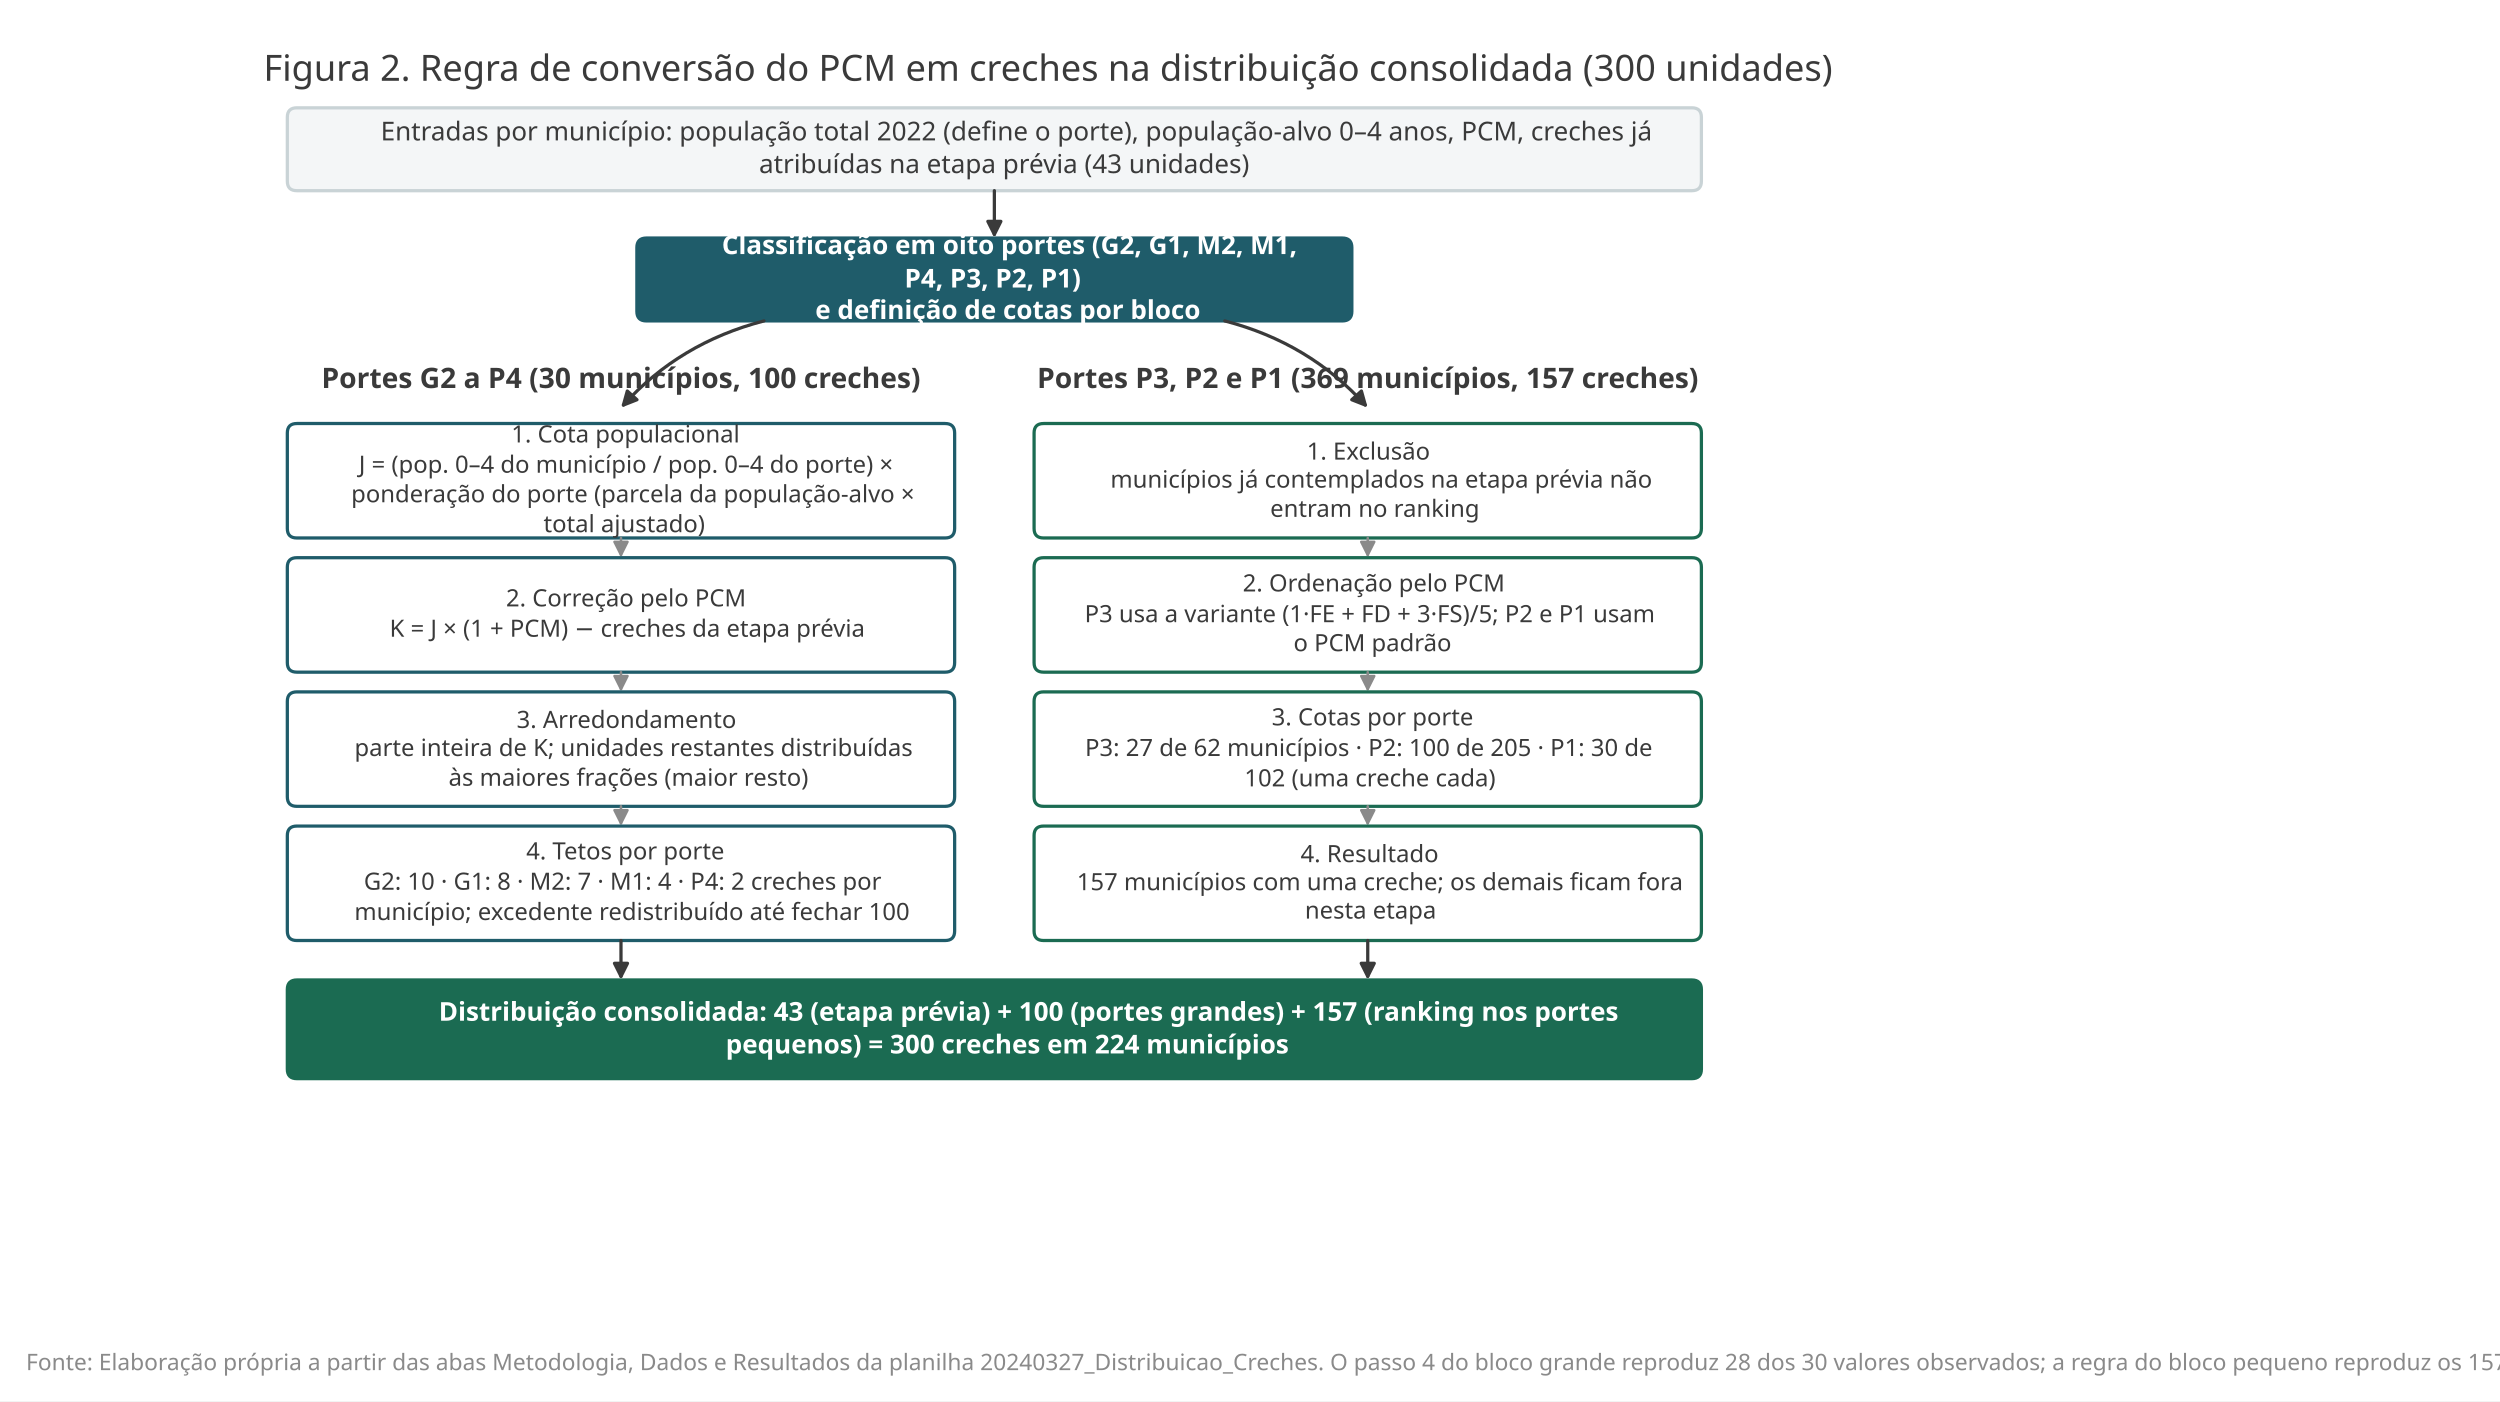
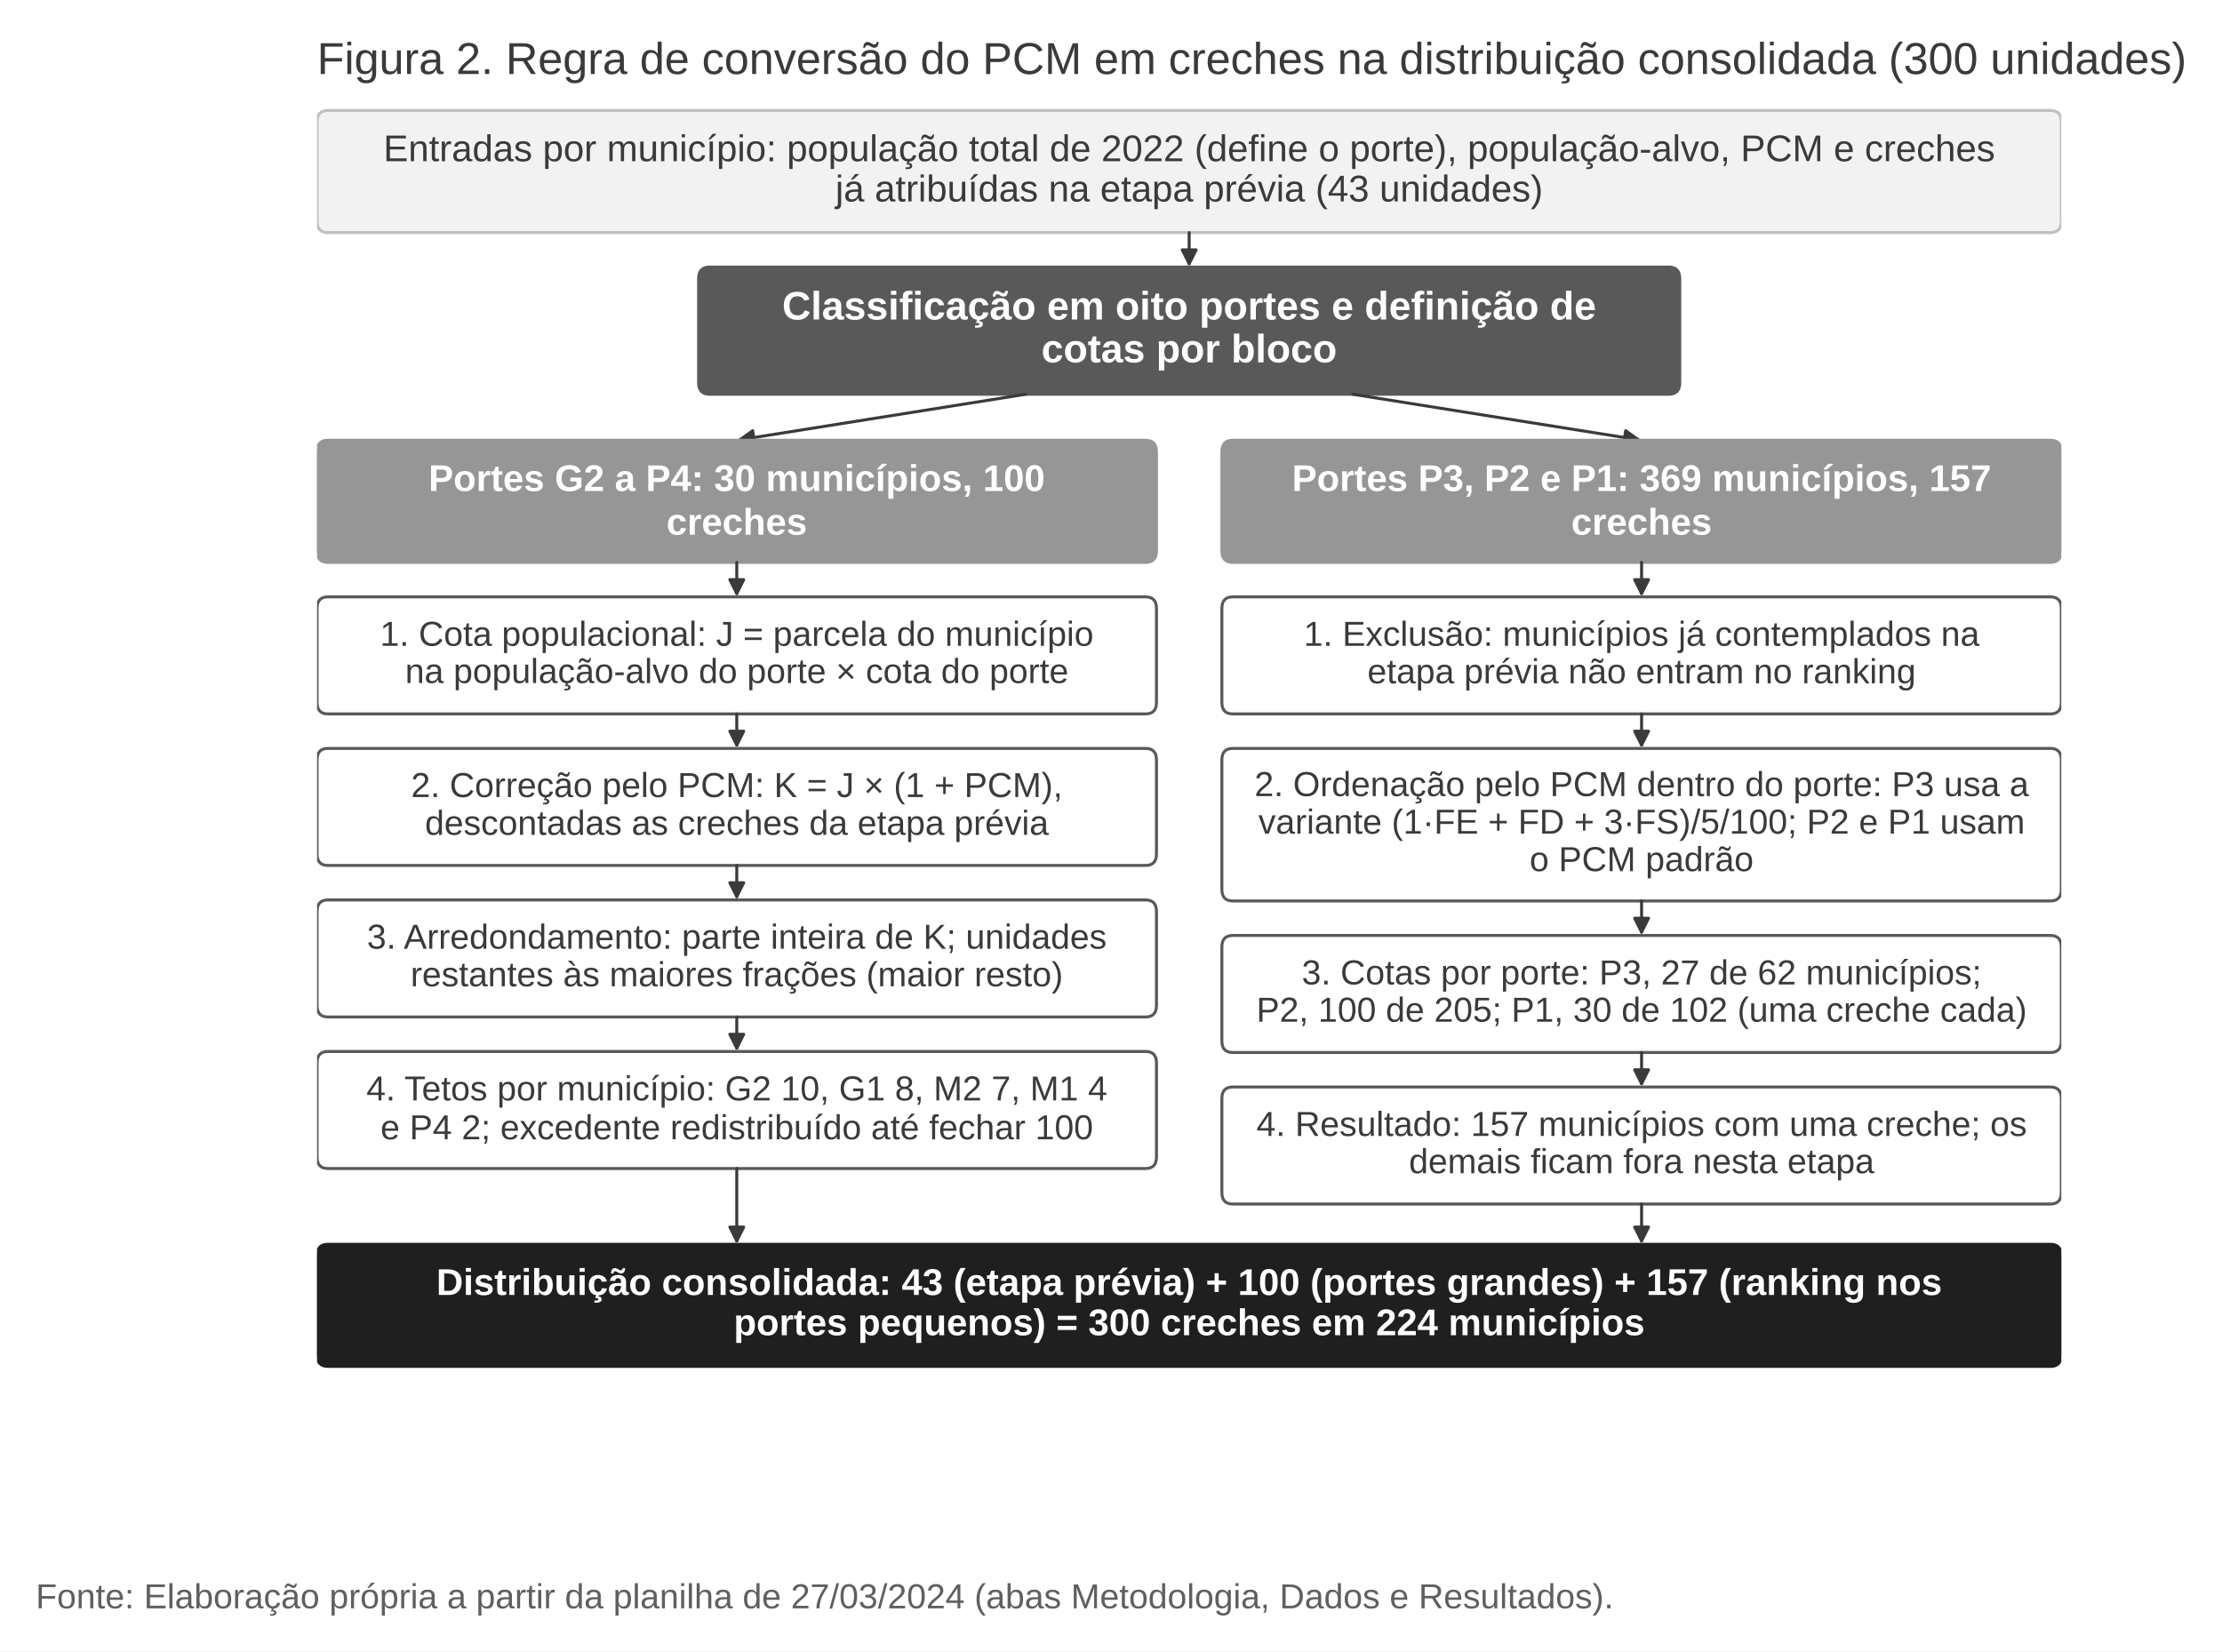
- <svg xmlns="http://www.w3.org/2000/svg" width="691.338pt" height="387.486pt" viewBox="0 0 691.338 387.486" version="1.1">
+ <svg xmlns="http://www.w3.org/2000/svg" width="447.774pt" height="332.849pt" viewBox="0 0 447.774 332.849" version="1.1">
  <defs>
    <style type="text/css">*{stroke-linejoin: round; stroke-linecap: butt}</style>
  </defs>
  <g id="figure_1">
    <g id="patch_1">
-       <path d="M 0 387.486  L 691.338 387.486  L 691.338 0  L 0 0  z " style="fill: #ffffff" />
+       <path d="M 0 332.849  L 447.774 332.849  L 447.774 0  L 0 0  z " style="fill: #ffffff" />
    </g>
    <g id="axes_1">
      <g id="patch_2">
-         <path d="M 82.092 52.731  L 467.859 52.731  Q 470.496 52.731 470.496 50.111  L 470.496 32.432  Q 470.496 29.813 467.859 29.813  L 82.092 29.813  Q 79.456 29.813 79.456 32.432  L 79.456 50.111  Q 79.456 52.731 82.092 52.731  z " clip-path="url(#pf4a70dadb7)" style="fill: #f4f6f7; stroke: #c9d3d6; stroke-width: 0.9; stroke-linejoin: miter" />
+         <path d="M 66.09 46.877  L 413.192 46.877  Q 415.389 46.877 415.389 44.559  L 415.389 24.583  Q 415.389 22.265 413.192 22.265  L 66.09 22.265  Q 63.893 22.265 63.893 24.583  L 63.893 44.559  Q 63.893 46.877 66.09 46.877  z " clip-path="url(#pd0d186627c)" style="fill: #f2f2f2; stroke: #bfbfbf; stroke-width: 0.6; stroke-linejoin: miter" />
      </g>
      <g id="patch_3">
-         <path d="M 178.754 88.745  L 371.198 88.745  Q 373.834 88.745 373.834 86.126  L 373.834 68.446  Q 373.834 65.827 371.198 65.827  L 178.754 65.827  Q 176.118 65.827 176.118 68.446  L 176.118 86.126  Q 176.118 88.745 178.754 88.745  z " clip-path="url(#pf4a70dadb7)" style="fill: #1f5c6a; stroke: #1f5c6a; stroke-width: 0.9; stroke-linejoin: miter" />
+         <path d="M 239.641 46.877  Q 239.641 50.354 239.641 53.16  " clip-path="url(#pd0d186627c)" style="fill: none; stroke: #3a3a3a; stroke-width: 0.6; stroke-linecap: round" />
+         <path d="M 241.041 50.36  L 239.641 53.16  L 238.241 50.36  z " clip-path="url(#pd0d186627c)" style="fill: #3a3a3a; stroke: #3a3a3a; stroke-width: 0.6; stroke-linecap: round" />
      </g>
      <g id="patch_4">
-         <path d="M 274.976 52.731  Q 274.976 59.279 274.976 64.82  " clip-path="url(#pf4a70dadb7)" style="fill: none; stroke: #3a3a3a; stroke-width: 0.9; stroke-linecap: round" />
-         <path d="M 276.776 61.22  L 274.976 64.82  L 273.176 61.22  z " clip-path="url(#pf4a70dadb7)" style="fill: #3a3a3a; stroke: #3a3a3a; stroke-width: 0.9; stroke-linecap: round" />
+         <path d="M 142.98 79.465  L 336.302 79.465  Q 338.499 79.465 338.499 77.147  L 338.499 56.148  Q 338.499 53.83 336.302 53.83  L 142.98 53.83  Q 140.783 53.83 140.783 56.148  L 140.783 77.147  Q 140.783 79.465 142.98 79.465  z " clip-path="url(#pd0d186627c)" style="fill: #595959; stroke: #595959; stroke-width: 0.6; stroke-linejoin: miter" />
      </g>
      <g id="patch_5">
-         <path d="M 211.267 88.745  Q 187.894 94.818 172.398 112.007  " clip-path="url(#pf4a70dadb7)" style="fill: none; stroke: #3a3a3a; stroke-width: 0.9; stroke-linecap: round" />
-         <path d="M 176.145 110.538  L 172.398 112.007  L 173.471 108.128  z " clip-path="url(#pf4a70dadb7)" style="fill: #3a3a3a; stroke: #3a3a3a; stroke-width: 0.9; stroke-linecap: round" />
+         <path d="M 206.688 79.465  Q 177.58 84.1 149.134 88.63  " clip-path="url(#pd0d186627c)" style="fill: none; stroke: #3a3a3a; stroke-width: 0.6; stroke-linecap: round" />
+         <path d="M 152.119 89.572  L 149.134 88.63  L 151.679 86.807  z " clip-path="url(#pd0d186627c)" style="fill: #3a3a3a; stroke: #3a3a3a; stroke-width: 0.6; stroke-linecap: round" />
      </g>
      <g id="patch_6">
-         <path d="M 338.685 88.745  Q 362.058 94.818 377.554 112.007  " clip-path="url(#pf4a70dadb7)" style="fill: none; stroke: #3a3a3a; stroke-width: 0.9; stroke-linecap: round" />
-         <path d="M 376.48 108.128  L 377.554 112.007  L 373.807 110.538  z " clip-path="url(#pf4a70dadb7)" style="fill: #3a3a3a; stroke: #3a3a3a; stroke-width: 0.9; stroke-linecap: round" />
+         <path d="M 272.594 79.465  Q 301.702 84.1 330.148 88.63  " clip-path="url(#pd0d186627c)" style="fill: none; stroke: #3a3a3a; stroke-width: 0.6; stroke-linecap: round" />
+         <path d="M 327.603 86.807  L 330.148 88.63  L 327.162 89.572  z " clip-path="url(#pd0d186627c)" style="fill: #3a3a3a; stroke: #3a3a3a; stroke-width: 0.6; stroke-linecap: round" />
      </g>
      <g id="patch_7">
-         <path d="M 82.092 148.768  L 261.355 148.768  Q 263.992 148.768 263.992 146.149  L 263.992 119.739  Q 263.992 117.12 261.355 117.12  L 82.092 117.12  Q 79.456 117.12 79.456 119.739  L 79.456 146.149  Q 79.456 148.768 82.092 148.768  z " clip-path="url(#pf4a70dadb7)" style="fill: #ffffff; stroke: #1f5c6a; stroke-width: 0.9; stroke-linejoin: miter" />
+         <path d="M 66.09 113.347  L 230.854 113.347  Q 233.05 113.347 233.05 111.03  L 233.05 91.054  Q 233.05 88.736 230.854 88.736  L 66.09 88.736  Q 63.893 88.736 63.893 91.054  L 63.893 111.03  Q 63.893 113.347 66.09 113.347  z " clip-path="url(#pd0d186627c)" style="fill: #969696; stroke: #969696; stroke-width: 0.6; stroke-linejoin: miter" />
      </g>
      <g id="patch_8">
-         <path d="M 171.724 148.768  Q 171.724 151.497 171.724 153.443  " clip-path="url(#pf4a70dadb7)" style="fill: none; stroke: #8a8a8a; stroke-width: 0.7; stroke-linecap: round" />
-         <path d="M 173.524 149.843  L 171.724 153.443  L 169.924 149.843  z " clip-path="url(#pf4a70dadb7)" style="fill: #8a8a8a; stroke: #8a8a8a; stroke-width: 0.7; stroke-linecap: round" />
+         <path d="M 248.428 113.347  L 413.192 113.347  Q 415.389 113.347 415.389 111.03  L 415.389 91.054  Q 415.389 88.736 413.192 88.736  L 248.428 88.736  Q 246.231 88.736 246.231 91.054  L 246.231 111.03  Q 246.231 113.347 248.428 113.347  z " clip-path="url(#pd0d186627c)" style="fill: #969696; stroke: #969696; stroke-width: 0.6; stroke-linejoin: miter" />
      </g>
      <g id="patch_9">
-         <path d="M 82.092 185.874  L 261.355 185.874  Q 263.992 185.874 263.992 183.255  L 263.992 156.844  Q 263.992 154.225 261.355 154.225  L 82.092 154.225  Q 79.456 154.225 79.456 156.844  L 79.456 183.255  Q 79.456 185.874 82.092 185.874  z " clip-path="url(#pf4a70dadb7)" style="fill: #ffffff; stroke: #1f5c6a; stroke-width: 0.9; stroke-linejoin: miter" />
+         <path d="M 148.472 113.347  Q 148.472 116.824 148.472 119.63  " clip-path="url(#pd0d186627c)" style="fill: none; stroke: #3a3a3a; stroke-width: 0.6; stroke-linecap: round" />
+         <path d="M 149.872 116.83  L 148.472 119.63  L 147.072 116.83  z " clip-path="url(#pd0d186627c)" style="fill: #3a3a3a; stroke: #3a3a3a; stroke-width: 0.6; stroke-linecap: round" />
      </g>
      <g id="patch_10">
-         <path d="M 171.724 185.874  Q 171.724 188.602 171.724 190.548  " clip-path="url(#pf4a70dadb7)" style="fill: none; stroke: #8a8a8a; stroke-width: 0.7; stroke-linecap: round" />
-         <path d="M 173.524 186.948  L 171.724 190.548  L 169.924 186.948  z " clip-path="url(#pf4a70dadb7)" style="fill: #8a8a8a; stroke: #8a8a8a; stroke-width: 0.7; stroke-linecap: round" />
+         <path d="M 330.81 113.347  Q 330.81 116.824 330.81 119.63  " clip-path="url(#pd0d186627c)" style="fill: none; stroke: #3a3a3a; stroke-width: 0.6; stroke-linecap: round" />
+         <path d="M 332.21 116.83  L 330.81 119.63  L 329.41 116.83  z " clip-path="url(#pd0d186627c)" style="fill: #3a3a3a; stroke: #3a3a3a; stroke-width: 0.6; stroke-linecap: round" />
      </g>
      <g id="patch_11">
-         <path d="M 82.092 222.979  L 261.355 222.979  Q 263.992 222.979 263.992 220.36  L 263.992 193.95  Q 263.992 191.331 261.355 191.331  L 82.092 191.331  Q 79.456 191.331 79.456 193.95  L 79.456 220.36  Q 79.456 222.979 82.092 222.979  z " clip-path="url(#pf4a70dadb7)" style="fill: #ffffff; stroke: #1f5c6a; stroke-width: 0.9; stroke-linejoin: miter" />
+         <path d="M 66.09 143.89  L 230.854 143.89  Q 233.05 143.89 233.05 141.572  L 233.05 122.618  Q 233.05 120.301 230.854 120.301  L 66.09 120.301  Q 63.893 120.301 63.893 122.618  L 63.893 141.572  Q 63.893 143.89 66.09 143.89  z " clip-path="url(#pd0d186627c)" style="fill: #ffffff; stroke: #595959; stroke-width: 0.6; stroke-linejoin: miter" />
      </g>
      <g id="patch_12">
-         <path d="M 171.724 222.979  Q 171.724 225.708 171.724 227.654  " clip-path="url(#pf4a70dadb7)" style="fill: none; stroke: #8a8a8a; stroke-width: 0.7; stroke-linecap: round" />
-         <path d="M 173.524 224.054  L 171.724 227.654  L 169.924 224.054  z " clip-path="url(#pf4a70dadb7)" style="fill: #8a8a8a; stroke: #8a8a8a; stroke-width: 0.7; stroke-linecap: round" />
+         <path d="M 248.428 143.89  L 413.192 143.89  Q 415.389 143.89 415.389 141.572  L 415.389 122.618  Q 415.389 120.301 413.192 120.301  L 248.428 120.301  Q 246.231 120.301 246.231 122.618  L 246.231 141.572  Q 246.231 143.89 248.428 143.89  z " clip-path="url(#pd0d186627c)" style="fill: #ffffff; stroke: #595959; stroke-width: 0.6; stroke-linejoin: miter" />
      </g>
      <g id="patch_13">
-         <path d="M 82.092 260.085  L 261.355 260.085  Q 263.992 260.085 263.992 257.466  L 263.992 231.055  Q 263.992 228.436 261.355 228.436  L 82.092 228.436  Q 79.456 228.436 79.456 231.055  L 79.456 257.466  Q 79.456 260.085 82.092 260.085  z " clip-path="url(#pf4a70dadb7)" style="fill: #ffffff; stroke: #1f5c6a; stroke-width: 0.9; stroke-linejoin: miter" />
+         <path d="M 148.472 143.89  Q 148.472 147.366 148.472 150.172  " clip-path="url(#pd0d186627c)" style="fill: none; stroke: #3a3a3a; stroke-width: 0.6; stroke-linecap: round" />
+         <path d="M 149.872 147.372  L 148.472 150.172  L 147.072 147.372  z " clip-path="url(#pd0d186627c)" style="fill: #3a3a3a; stroke: #3a3a3a; stroke-width: 0.6; stroke-linecap: round" />
      </g>
      <g id="patch_14">
-         <path d="M 288.596 148.768  L 467.859 148.768  Q 470.496 148.768 470.496 146.149  L 470.496 119.739  Q 470.496 117.12 467.859 117.12  L 288.596 117.12  Q 285.96 117.12 285.96 119.739  L 285.96 146.149  Q 285.96 148.768 288.596 148.768  z " clip-path="url(#pf4a70dadb7)" style="fill: #ffffff; stroke: #1b6b52; stroke-width: 0.9; stroke-linejoin: miter" />
+         <path d="M 330.81 143.89  Q 330.81 147.366 330.81 150.172  " clip-path="url(#pd0d186627c)" style="fill: none; stroke: #3a3a3a; stroke-width: 0.6; stroke-linecap: round" />
+         <path d="M 332.21 147.372  L 330.81 150.172  L 329.41 147.372  z " clip-path="url(#pd0d186627c)" style="fill: #3a3a3a; stroke: #3a3a3a; stroke-width: 0.6; stroke-linecap: round" />
      </g>
      <g id="patch_15">
-         <path d="M 378.228 148.768  Q 378.228 151.497 378.228 153.443  " clip-path="url(#pf4a70dadb7)" style="fill: none; stroke: #8a8a8a; stroke-width: 0.7; stroke-linecap: round" />
-         <path d="M 380.028 149.843  L 378.228 153.443  L 376.428 149.843  z " clip-path="url(#pf4a70dadb7)" style="fill: #8a8a8a; stroke: #8a8a8a; stroke-width: 0.7; stroke-linecap: round" />
+         <path d="M 66.09 174.432  L 230.854 174.432  Q 233.05 174.432 233.05 172.114  L 233.05 153.161  Q 233.05 150.843 230.854 150.843  L 66.09 150.843  Q 63.893 150.843 63.893 153.161  L 63.893 172.114  Q 63.893 174.432 66.09 174.432  z " clip-path="url(#pd0d186627c)" style="fill: #ffffff; stroke: #595959; stroke-width: 0.6; stroke-linejoin: miter" />
      </g>
      <g id="patch_16">
-         <path d="M 288.596 185.874  L 467.859 185.874  Q 470.496 185.874 470.496 183.255  L 470.496 156.844  Q 470.496 154.225 467.859 154.225  L 288.596 154.225  Q 285.96 154.225 285.96 156.844  L 285.96 183.255  Q 285.96 185.874 288.596 185.874  z " clip-path="url(#pf4a70dadb7)" style="fill: #ffffff; stroke: #1b6b52; stroke-width: 0.9; stroke-linejoin: miter" />
+         <path d="M 248.428 181.591  L 413.192 181.591  Q 415.389 181.591 415.389 179.273  L 415.389 153.161  Q 415.389 150.843 413.192 150.843  L 248.428 150.843  Q 246.231 150.843 246.231 153.161  L 246.231 179.273  Q 246.231 181.591 248.428 181.591  z " clip-path="url(#pd0d186627c)" style="fill: #ffffff; stroke: #595959; stroke-width: 0.6; stroke-linejoin: miter" />
      </g>
      <g id="patch_17">
-         <path d="M 378.228 185.874  Q 378.228 188.602 378.228 190.548  " clip-path="url(#pf4a70dadb7)" style="fill: none; stroke: #8a8a8a; stroke-width: 0.7; stroke-linecap: round" />
-         <path d="M 380.028 186.948  L 378.228 190.548  L 376.428 186.948  z " clip-path="url(#pf4a70dadb7)" style="fill: #8a8a8a; stroke: #8a8a8a; stroke-width: 0.7; stroke-linecap: round" />
+         <path d="M 148.472 174.432  Q 148.472 177.909 148.472 180.714  " clip-path="url(#pd0d186627c)" style="fill: none; stroke: #3a3a3a; stroke-width: 0.6; stroke-linecap: round" />
+         <path d="M 149.872 177.914  L 148.472 180.714  L 147.072 177.914  z " clip-path="url(#pd0d186627c)" style="fill: #3a3a3a; stroke: #3a3a3a; stroke-width: 0.6; stroke-linecap: round" />
      </g>
      <g id="patch_18">
-         <path d="M 288.596 222.979  L 467.859 222.979  Q 470.496 222.979 470.496 220.36  L 470.496 193.95  Q 470.496 191.331 467.859 191.331  L 288.596 191.331  Q 285.96 191.331 285.96 193.95  L 285.96 220.36  Q 285.96 222.979 288.596 222.979  z " clip-path="url(#pf4a70dadb7)" style="fill: #ffffff; stroke: #1b6b52; stroke-width: 0.9; stroke-linejoin: miter" />
+         <path d="M 330.81 181.591  Q 330.81 185.067 330.81 187.873  " clip-path="url(#pd0d186627c)" style="fill: none; stroke: #3a3a3a; stroke-width: 0.6; stroke-linecap: round" />
+         <path d="M 332.21 185.073  L 330.81 187.873  L 329.41 185.073  z " clip-path="url(#pd0d186627c)" style="fill: #3a3a3a; stroke: #3a3a3a; stroke-width: 0.6; stroke-linecap: round" />
      </g>
      <g id="patch_19">
-         <path d="M 378.228 222.979  Q 378.228 225.708 378.228 227.654  " clip-path="url(#pf4a70dadb7)" style="fill: none; stroke: #8a8a8a; stroke-width: 0.7; stroke-linecap: round" />
-         <path d="M 380.028 224.054  L 378.228 227.654  L 376.428 224.054  z " clip-path="url(#pf4a70dadb7)" style="fill: #8a8a8a; stroke: #8a8a8a; stroke-width: 0.7; stroke-linecap: round" />
+         <path d="M 66.09 204.974  L 230.854 204.974  Q 233.05 204.974 233.05 202.656  L 233.05 183.703  Q 233.05 181.385 230.854 181.385  L 66.09 181.385  Q 63.893 181.385 63.893 183.703  L 63.893 202.656  Q 63.893 204.974 66.09 204.974  z " clip-path="url(#pd0d186627c)" style="fill: #ffffff; stroke: #595959; stroke-width: 0.6; stroke-linejoin: miter" />
      </g>
      <g id="patch_20">
-         <path d="M 288.596 260.085  L 467.859 260.085  Q 470.496 260.085 470.496 257.466  L 470.496 231.055  Q 470.496 228.436 467.859 228.436  L 288.596 228.436  Q 285.96 228.436 285.96 231.055  L 285.96 257.466  Q 285.96 260.085 288.596 260.085  z " clip-path="url(#pf4a70dadb7)" style="fill: #ffffff; stroke: #1b6b52; stroke-width: 0.9; stroke-linejoin: miter" />
+         <path d="M 248.428 212.133  L 413.192 212.133  Q 415.389 212.133 415.389 209.815  L 415.389 190.862  Q 415.389 188.544 413.192 188.544  L 248.428 188.544  Q 246.231 188.544 246.231 190.862  L 246.231 209.815  Q 246.231 212.133 248.428 212.133  z " clip-path="url(#pd0d186627c)" style="fill: #ffffff; stroke: #595959; stroke-width: 0.6; stroke-linejoin: miter" />
      </g>
      <g id="patch_21">
-         <path d="M 82.092 298.282  L 467.859 298.282  Q 470.496 298.282 470.496 295.663  L 470.496 273.618  Q 470.496 270.998 467.859 270.998  L 82.092 270.998  Q 79.456 270.998 79.456 273.618  L 79.456 295.663  Q 79.456 298.282 82.092 298.282  z " clip-path="url(#pf4a70dadb7)" style="fill: #1b6b52; stroke: #1b6b52; stroke-width: 0.9; stroke-linejoin: miter" />
+         <path d="M 148.472 204.974  Q 148.472 208.451 148.472 211.257  " clip-path="url(#pd0d186627c)" style="fill: none; stroke: #3a3a3a; stroke-width: 0.6; stroke-linecap: round" />
+         <path d="M 149.872 208.457  L 148.472 211.257  L 147.072 208.457  z " clip-path="url(#pd0d186627c)" style="fill: #3a3a3a; stroke: #3a3a3a; stroke-width: 0.6; stroke-linecap: round" />
      </g>
      <g id="patch_22">
-         <path d="M 171.724 260.085  Q 171.724 265.542 171.724 269.992  " clip-path="url(#pf4a70dadb7)" style="fill: none; stroke: #3a3a3a; stroke-width: 0.9; stroke-linecap: round" />
-         <path d="M 173.524 266.392  L 171.724 269.992  L 169.924 266.392  z " clip-path="url(#pf4a70dadb7)" style="fill: #3a3a3a; stroke: #3a3a3a; stroke-width: 0.9; stroke-linecap: round" />
+         <path d="M 330.81 212.133  Q 330.81 215.61 330.81 218.416  " clip-path="url(#pd0d186627c)" style="fill: none; stroke: #3a3a3a; stroke-width: 0.6; stroke-linecap: round" />
+         <path d="M 332.21 215.616  L 330.81 218.416  L 329.41 215.616  z " clip-path="url(#pd0d186627c)" style="fill: #3a3a3a; stroke: #3a3a3a; stroke-width: 0.6; stroke-linecap: round" />
      </g>
      <g id="patch_23">
-         <path d="M 378.228 260.085  Q 378.228 265.542 378.228 269.992  " clip-path="url(#pf4a70dadb7)" style="fill: none; stroke: #3a3a3a; stroke-width: 0.9; stroke-linecap: round" />
-         <path d="M 380.028 266.392  L 378.228 269.992  L 376.428 266.392  z " clip-path="url(#pf4a70dadb7)" style="fill: #3a3a3a; stroke: #3a3a3a; stroke-width: 0.9; stroke-linecap: round" />
+         <path d="M 66.09 235.516  L 230.854 235.516  Q 233.05 235.516 233.05 233.199  L 233.05 214.245  Q 233.05 211.927 230.854 211.927  L 66.09 211.927  Q 63.893 211.927 63.893 214.245  L 63.893 233.199  Q 63.893 235.516 66.09 235.516  z " clip-path="url(#pd0d186627c)" style="fill: #ffffff; stroke: #595959; stroke-width: 0.6; stroke-linejoin: miter" />
+       </g>
+       <g id="patch_24">
+         <path d="M 248.428 242.675  L 413.192 242.675  Q 415.389 242.675 415.389 240.358  L 415.389 221.404  Q 415.389 219.086 413.192 219.086  L 248.428 219.086  Q 246.231 219.086 246.231 221.404  L 246.231 240.358  Q 246.231 242.675 248.428 242.675  z " clip-path="url(#pd0d186627c)" style="fill: #ffffff; stroke: #595959; stroke-width: 0.6; stroke-linejoin: miter" />
+       </g>
+       <g id="patch_25">
+         <path d="M 148.472 235.516  Q 148.472 243.152 148.472 250.117  " clip-path="url(#pd0d186627c)" style="fill: none; stroke: #3a3a3a; stroke-width: 0.6; stroke-linecap: round" />
+         <path d="M 149.872 247.317  L 148.472 250.117  L 147.072 247.317  z " clip-path="url(#pd0d186627c)" style="fill: #3a3a3a; stroke: #3a3a3a; stroke-width: 0.6; stroke-linecap: round" />
+       </g>
+       <g id="patch_26">
+         <path d="M 330.81 242.675  Q 330.81 246.731 330.81 250.117  " clip-path="url(#pd0d186627c)" style="fill: none; stroke: #3a3a3a; stroke-width: 0.6; stroke-linecap: round" />
+         <path d="M 332.21 247.317  L 330.81 250.117  L 329.41 247.317  z " clip-path="url(#pd0d186627c)" style="fill: #3a3a3a; stroke: #3a3a3a; stroke-width: 0.6; stroke-linecap: round" />
+       </g>
+       <g id="patch_27">
+         <path d="M 66.09 275.399  L 413.192 275.399  Q 415.389 275.399 415.389 273.081  L 415.389 253.105  Q 415.389 250.787 413.192 250.787  L 66.09 250.787  Q 63.893 250.787 63.893 253.105  L 63.893 273.081  Q 63.893 275.399 66.09 275.399  z " clip-path="url(#pd0d186627c)" style="fill: #1f1f1f; stroke: #1f1f1f; stroke-width: 0.6; stroke-linejoin: miter" />
      </g>
      <g id="text_1">
-         <text style="font-weight: 500; font-size: 10px; font-family: 'IBM Plex Sans'; text-anchor: start; fill: #3a3a3a" x="72.866" y="22.334" transform="rotate(-0 72.8657 22.33379)">Figura 2. Regra de conversão do PCM em creches na distribuição consolidada (300 unidades)</text>
+         <text style="font-size: 9px; font-family: 'Arial, Liberation Sans'; text-anchor: start; fill: #3a3a3a" x="63.893" y="14.911" transform="rotate(-0 63.89291 14.91112)">Figura 2. Regra de conversão do PCM em creches na distribuição consolidada (300 unidades)</text>
      </g>
      <g id="text_2">
-         <text style="font-size: 7.2px; font-family: 'IBM Plex Sans'; fill: #3a3a3a" transform="translate(105.2657 38.8309)">Entradas por município: população total 2022 (define o porte), população-alvo 0–4 anos, PCM, creches já</text>
-         <text style="font-size: 7.2px; font-family: 'IBM Plex Sans'; fill: #3a3a3a" transform="translate(209.9014 47.85622)">atribuídas na etapa prévia (43 unidades)</text>
+         <text style="font-size: 7.5px; font-family: 'Arial, Liberation Sans'; fill: #3a3a3a" transform="translate(77.26419 32.49106)">Entradas por município: população total de 2022 (define o porte), população-alvo, PCM e creches</text>
+         <text style="font-size: 7.5px; font-family: 'Arial, Liberation Sans'; fill: #3a3a3a" transform="translate(168.3493 40.60183)">já atribuídas na etapa prévia (43 unidades)</text>
      </g>
      <g id="text_3">
-         <text style="font-weight: 600; font-size: 7.2px; font-family: 'IBM Plex Sans'; fill: #ffffff" transform="translate(199.6116 70.26239)">Classificação em oito portes (G2, G1, M2, M1,</text>
-         <text style="font-weight: 600; font-size: 7.2px; font-family: 'IBM Plex Sans'; fill: #ffffff" transform="translate(250.1269 79.50708)">P4, P3, P2, P1)</text>
-         <text style="font-weight: 600; font-size: 7.2px; font-family: 'IBM Plex Sans'; fill: #ffffff" transform="translate(225.4416 88.21176)">e definição de cotas por bloco</text>
+         <text style="font-weight: 700; font-size: 8px; font-family: 'Arial, Liberation Sans'; fill: #ffffff" transform="translate(157.6222 64.3993)">Classificação em oito portes e definição de</text>
+         <text style="font-weight: 700; font-size: 8px; font-family: 'Arial, Liberation Sans'; fill: #ffffff" transform="translate(209.8622 73.03329)">cotas por bloco</text>
      </g>
      <g id="text_4">
-         <text style="font-weight: 600; font-size: 7.8px; font-family: 'IBM Plex Sans'; text-anchor: middle; fill: #3a3a3a" x="171.724" y="107.298" transform="rotate(-0 171.724 107.2976)">Portes G2 a P4 (30 municípios, 100 creches)</text>
+         <text style="font-weight: 700; font-size: 7.5px; font-family: 'Arial, Liberation Sans'; fill: #ffffff" transform="translate(86.36638 98.96668)">Portes G2 a P4: 30 municípios, 100</text>
+         <text style="font-weight: 700; font-size: 7.5px; font-family: 'Arial, Liberation Sans'; fill: #ffffff" transform="translate(134.2949 107.7694)">creches</text>
      </g>
      <g id="text_5">
-         <text style="font-weight: 600; font-size: 7.8px; font-family: 'IBM Plex Sans'; text-anchor: middle; fill: #3a3a3a" x="378.228" y="107.298" transform="rotate(-0 378.2279 107.2976)">Portes P3, P2 e P1 (369 municípios, 157 creches)</text>
+         <text style="font-weight: 700; font-size: 7.5px; font-family: 'Arial, Liberation Sans'; fill: #ffffff" transform="translate(260.3647 98.96668)">Portes P3, P2 e P1: 369 municípios, 157</text>
+         <text style="font-weight: 700; font-size: 7.5px; font-family: 'Arial, Liberation Sans'; fill: #ffffff" transform="translate(316.6335 107.7694)">creches</text>
      </g>
      <g id="text_6">
-         <text style="font-size: 6.6px; font-family: 'IBM Plex Sans'; fill: #3a3a3a" transform="translate(141.3939 122.351)">1. Cota populacional</text>
-         <text style="font-size: 6.6px; font-family: 'IBM Plex Sans'; fill: #3a3a3a" transform="translate(99.23225 130.7299)">J = (pop. 0–4 do município / pop. 0–4 do porte) ×</text>
-         <text style="font-size: 6.6px; font-family: 'IBM Plex Sans'; fill: #3a3a3a" transform="translate(97.10633 138.8938)">ponderação do porte (parcela da população-alvo ×</text>
-         <text style="font-size: 6.6px; font-family: 'IBM Plex Sans'; fill: #3a3a3a" transform="translate(150.3008 147.167)">total ajustado)</text>
+         <text style="font-size: 7px; font-family: 'Arial, Liberation Sans'; fill: #3a3a3a" transform="translate(76.58439 130.169)">1. Cota populacional: J = parcela do município</text>
+         <text style="font-size: 7px; font-family: 'Arial, Liberation Sans'; fill: #3a3a3a" transform="translate(81.63697 137.6674)">na população-alvo do porte × cota do porte</text>
      </g>
      <g id="text_7">
-         <text style="font-size: 6.6px; font-family: 'IBM Plex Sans'; fill: #3a3a3a" transform="translate(139.9254 167.6833)">2. Correção pelo PCM</text>
-         <text style="font-size: 6.6px; font-family: 'IBM Plex Sans'; fill: #3a3a3a" transform="translate(107.7344 176.0855)">K = J × (1 + PCM) − creches da etapa prévia</text>
+         <text style="font-size: 7px; font-family: 'Arial, Liberation Sans'; fill: #3a3a3a" transform="translate(262.7216 130.169)">1. Exclusão: municípios já contemplados na</text>
+         <text style="font-size: 7px; font-family: 'Arial, Liberation Sans'; fill: #3a3a3a" transform="translate(275.5567 137.7237)">etapa prévia não entram no ranking</text>
      </g>
      <g id="text_8">
-         <text style="font-size: 6.6px; font-family: 'IBM Plex Sans'; fill: #3a3a3a" transform="translate(142.8624 201.3074)">3. Arredondamento</text>
-         <text style="font-size: 6.6px; font-family: 'IBM Plex Sans'; fill: #3a3a3a" transform="translate(98.02517 209.066)">parte inteira de K; unidades restantes distribuídas</text>
-         <text style="font-size: 6.6px; font-family: 'IBM Plex Sans'; fill: #3a3a3a" transform="translate(124.0513 217.2928)">às maiores frações (maior resto)</text>
+         <text style="font-size: 7px; font-family: 'Arial, Liberation Sans'; fill: #3a3a3a" transform="translate(82.82478 160.6549)">2. Correção pelo PCM: K = J × (1 + PCM),</text>
+         <text style="font-size: 7px; font-family: 'Arial, Liberation Sans'; fill: #3a3a3a" transform="translate(85.63025 168.2659)">descontadas as creches da etapa prévia</text>
      </g>
      <g id="text_9">
-         <text style="font-size: 6.6px; font-family: 'IBM Plex Sans'; fill: #3a3a3a" transform="translate(145.5091 237.6539)">4. Tetos por porte</text>
-         <text style="font-size: 6.6px; font-family: 'IBM Plex Sans'; fill: #3a3a3a" transform="translate(100.6054 246.0426)">G2: 10 · G1: 8 · M2: 7 · M1: 4 · P4: 2 creches por</text>
-         <text style="font-size: 6.6px; font-family: 'IBM Plex Sans'; fill: #3a3a3a" transform="translate(97.99269 254.4215)">município; excedente redistribuído até fechar 100</text>
+         <text style="font-size: 7px; font-family: 'Arial, Liberation Sans'; fill: #3a3a3a" transform="translate(252.7958 160.457)">2. Ordenação pelo PCM dentro do porte: P3 usa a</text>
+         <text style="font-size: 7px; font-family: 'Arial, Liberation Sans'; fill: #3a3a3a" transform="translate(253.5871 168.0287)">variante (1·FE + FD + 3·FS)/5/100; P2 e P1 usam</text>
+         <text style="font-size: 7px; font-family: 'Arial, Liberation Sans'; fill: #3a3a3a" transform="translate(308.2445 175.5818)">o PCM padrão</text>
      </g>
      <g id="text_10">
-         <text style="font-size: 6.6px; font-family: 'IBM Plex Sans'; fill: #3a3a3a" transform="translate(361.3649 127.0963)">1. Exclusão</text>
-         <text style="font-size: 6.6px; font-family: 'IBM Plex Sans'; fill: #3a3a3a" transform="translate(307.0567 134.8549)">municípios já contemplados na etapa prévia não</text>
-         <text style="font-size: 6.6px; font-family: 'IBM Plex Sans'; fill: #3a3a3a" transform="translate(351.2478 142.9363)">entram no ranking</text>
+         <text style="font-size: 7px; font-family: 'Arial, Liberation Sans'; fill: #3a3a3a" transform="translate(73.95556 191.2124)">3. Arredondamento: parte inteira de K; unidades</text>
+         <text style="font-size: 7px; font-family: 'Arial, Liberation Sans'; fill: #3a3a3a" transform="translate(82.73181 198.7929)">restantes às maiores frações (maior resto)</text>
      </g>
      <g id="text_11">
-         <text style="font-size: 6.6px; font-family: 'IBM Plex Sans'; fill: #3a3a3a" transform="translate(343.6537 163.5583)">2. Ordenação pelo PCM</text>
-         <text style="font-size: 6.6px; font-family: 'IBM Plex Sans'; fill: #3a3a3a" transform="translate(299.938 172.0594)">P3 usa a variante (1·FE + FD + 3·FS)/5; P2 e P1 usam</text>
-         <text style="font-size: 6.6px; font-family: 'IBM Plex Sans'; fill: #3a3a3a" transform="translate(357.6957 180.0815)">o PCM padrão</text>
+         <text style="font-size: 7px; font-family: 'Arial, Liberation Sans'; fill: #3a3a3a" transform="translate(262.3311 198.4124)">3. Cotas por porte: P3, 27 de 62 municípios;</text>
+         <text style="font-size: 7px; font-family: 'Arial, Liberation Sans'; fill: #3a3a3a" transform="translate(253.1808 205.9278)">P2, 100 de 205; P1, 30 de 102 (uma creche cada)</text>
      </g>
      <g id="text_12">
-         <text style="font-size: 6.6px; font-family: 'IBM Plex Sans'; fill: #3a3a3a" transform="translate(351.6732 200.5881)">3. Cotas por porte</text>
-         <text style="font-size: 6.6px; font-family: 'IBM Plex Sans'; fill: #3a3a3a" transform="translate(300.054 209.066)">P3: 27 de 62 municípios · P2: 100 de 205 · P1: 30 de</text>
-         <text style="font-size: 6.6px; font-family: 'IBM Plex Sans'; fill: #3a3a3a" transform="translate(344.1126 217.4609)">102 (uma creche cada)</text>
+         <text style="font-size: 7px; font-family: 'Arial, Liberation Sans'; fill: #3a3a3a" transform="translate(73.83743 221.7957)">4. Tetos por município: G2 10, G1 8, M2 7, M1 4</text>
+         <text style="font-size: 7px; font-family: 'Arial, Liberation Sans'; fill: #3a3a3a" transform="translate(76.67954 229.6288)">e P4 2; excedente redistribuído até fechar 100</text>
      </g>
      <g id="text_13">
-         <text style="font-size: 6.6px; font-family: 'IBM Plex Sans'; fill: #3a3a3a" transform="translate(359.652 238.4129)">4. Resultado</text>
-         <text style="font-size: 6.6px; font-family: 'IBM Plex Sans'; fill: #3a3a3a" transform="translate(297.7682 246.1715)">157 municípios com uma creche; os demais ficam fora</text>
-         <text style="font-size: 6.6px; font-family: 'IBM Plex Sans'; fill: #3a3a3a" transform="translate(360.8498 254.0255)">nesta etapa</text>
+         <text style="font-size: 7px; font-family: 'Arial, Liberation Sans'; fill: #3a3a3a" transform="translate(253.1934 228.9546)">4. Resultado: 157 municípios com uma creche; os</text>
+         <text style="font-size: 7px; font-family: 'Arial, Liberation Sans'; fill: #3a3a3a" transform="translate(283.9277 236.4684)">demais ficam fora nesta etapa</text>
      </g>
      <g id="text_14">
-         <text style="font-weight: 600; font-size: 7.2px; font-family: 'IBM Plex Sans'; fill: #ffffff" transform="translate(121.333 282.2748)">Distribuição consolidada: 43 (etapa prévia) + 100 (portes grandes) + 157 (ranking nos portes</text>
-         <text style="font-weight: 600; font-size: 7.2px; font-family: 'IBM Plex Sans'; fill: #ffffff" transform="translate(200.686 291.3181)">pequenos) = 300 creches em 224 municípios</text>
+         <text style="font-weight: 700; font-size: 7.5px; font-family: 'Arial, Liberation Sans'; fill: #ffffff" transform="translate(87.9388 261.002)">Distribuição consolidada: 43 (etapa prévia) + 100 (portes grandes) + 157 (ranking nos</text>
+         <text style="font-weight: 700; font-size: 7.5px; font-family: 'Arial, Liberation Sans'; fill: #ffffff" transform="translate(147.8404 269.1127)">portes pequenos) = 300 creches em 224 municípios</text>
      </g>
    </g>
    <g id="text_15">
-       <text style="font-size: 6.3px; font-family: 'IBM Plex Sans'; text-anchor: start; fill: #8a8a8a" x="7.2" y="378.9" transform="rotate(-0 7.2 378.9)">Fonte: Elaboração própria a partir das abas Metodologia, Dados e Resultados da planilha 20240327_Distribuicao_Creches. O passo 4 do bloco grande reproduz 28 dos 30 valores observados; a regra do bloco pequeno reproduz os 157 casos.</text>
+       <text style="font-size: 7px; font-family: 'Arial, Liberation Sans'; text-anchor: start; fill: #5f5f5f" x="7.2" y="324.166" transform="rotate(-0 7.2 324.1659)">Fonte: Elaboração própria a partir da planilha de 27/03/2024 (abas Metodologia, Dados e Resultados).</text>
    </g>
  </g>
  <defs>
-     <clipPath id="pf4a70dadb7">
-       <rect x="68.472" y="7.2" width="412.92" height="327.096" />
+     <clipPath id="pd0d186627c">
+       <rect x="63.893" y="7.2" width="351.496" height="272.835" />
    </clipPath>
  </defs>
</svg>
